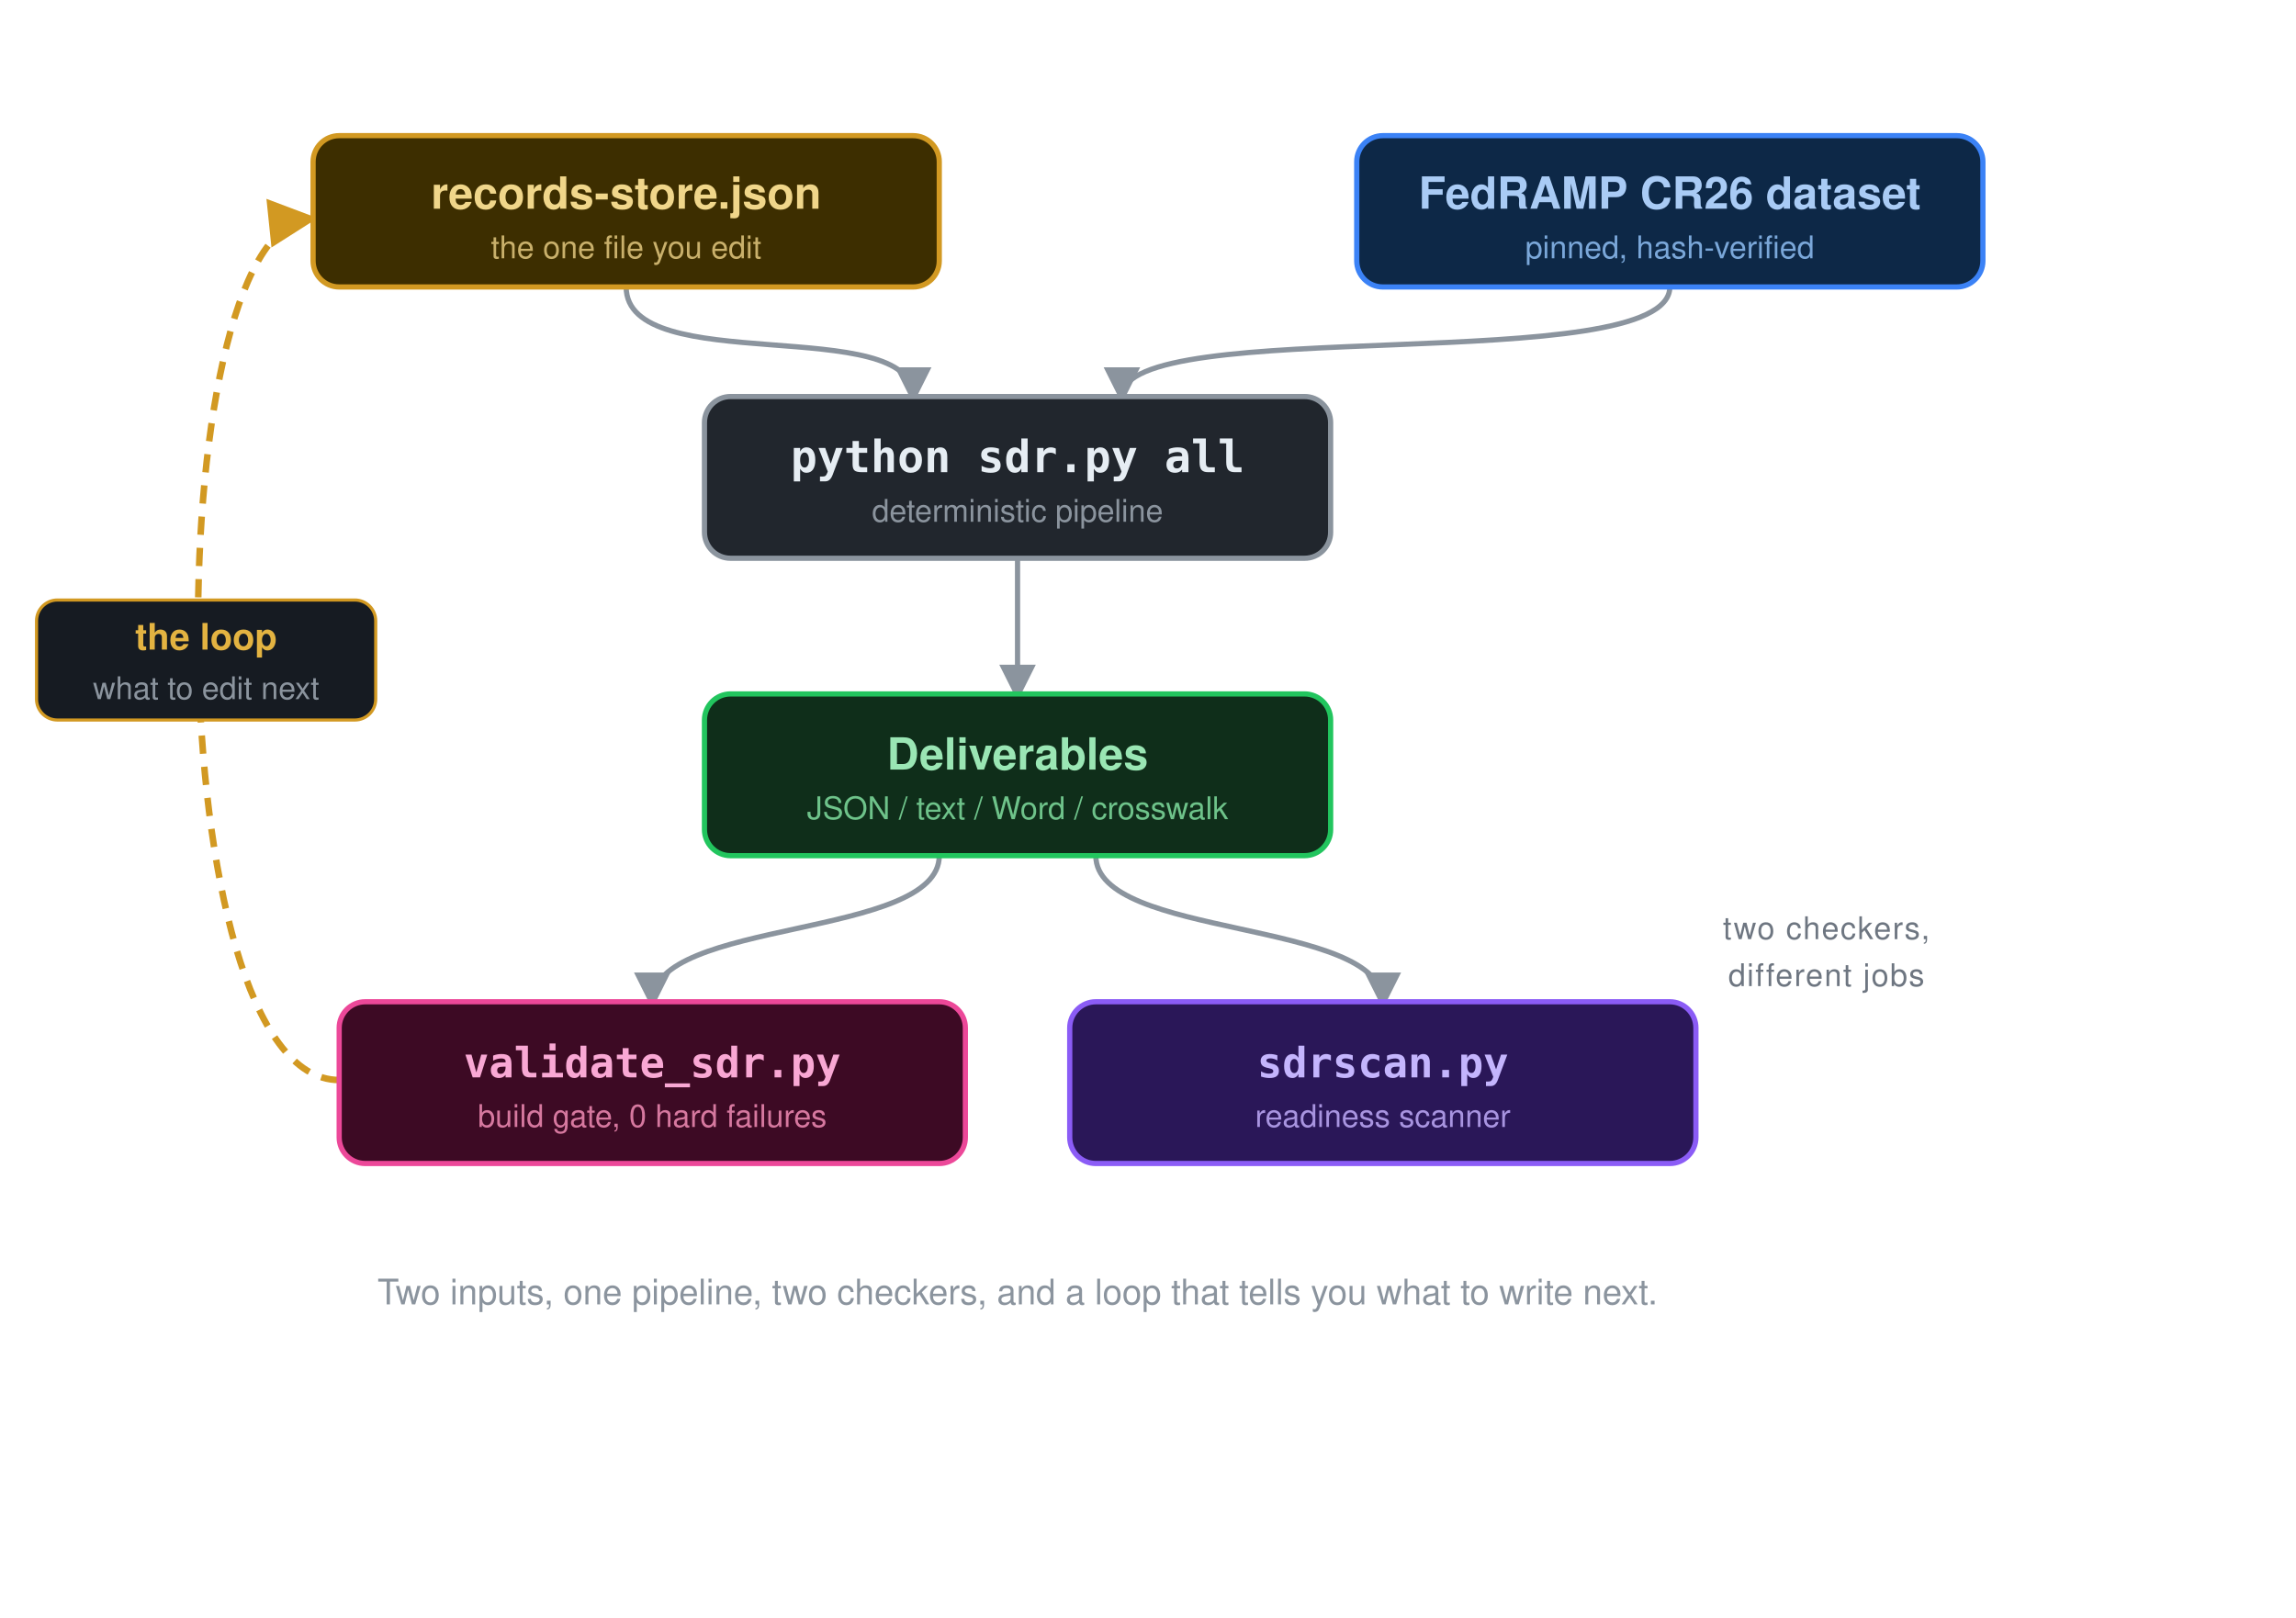
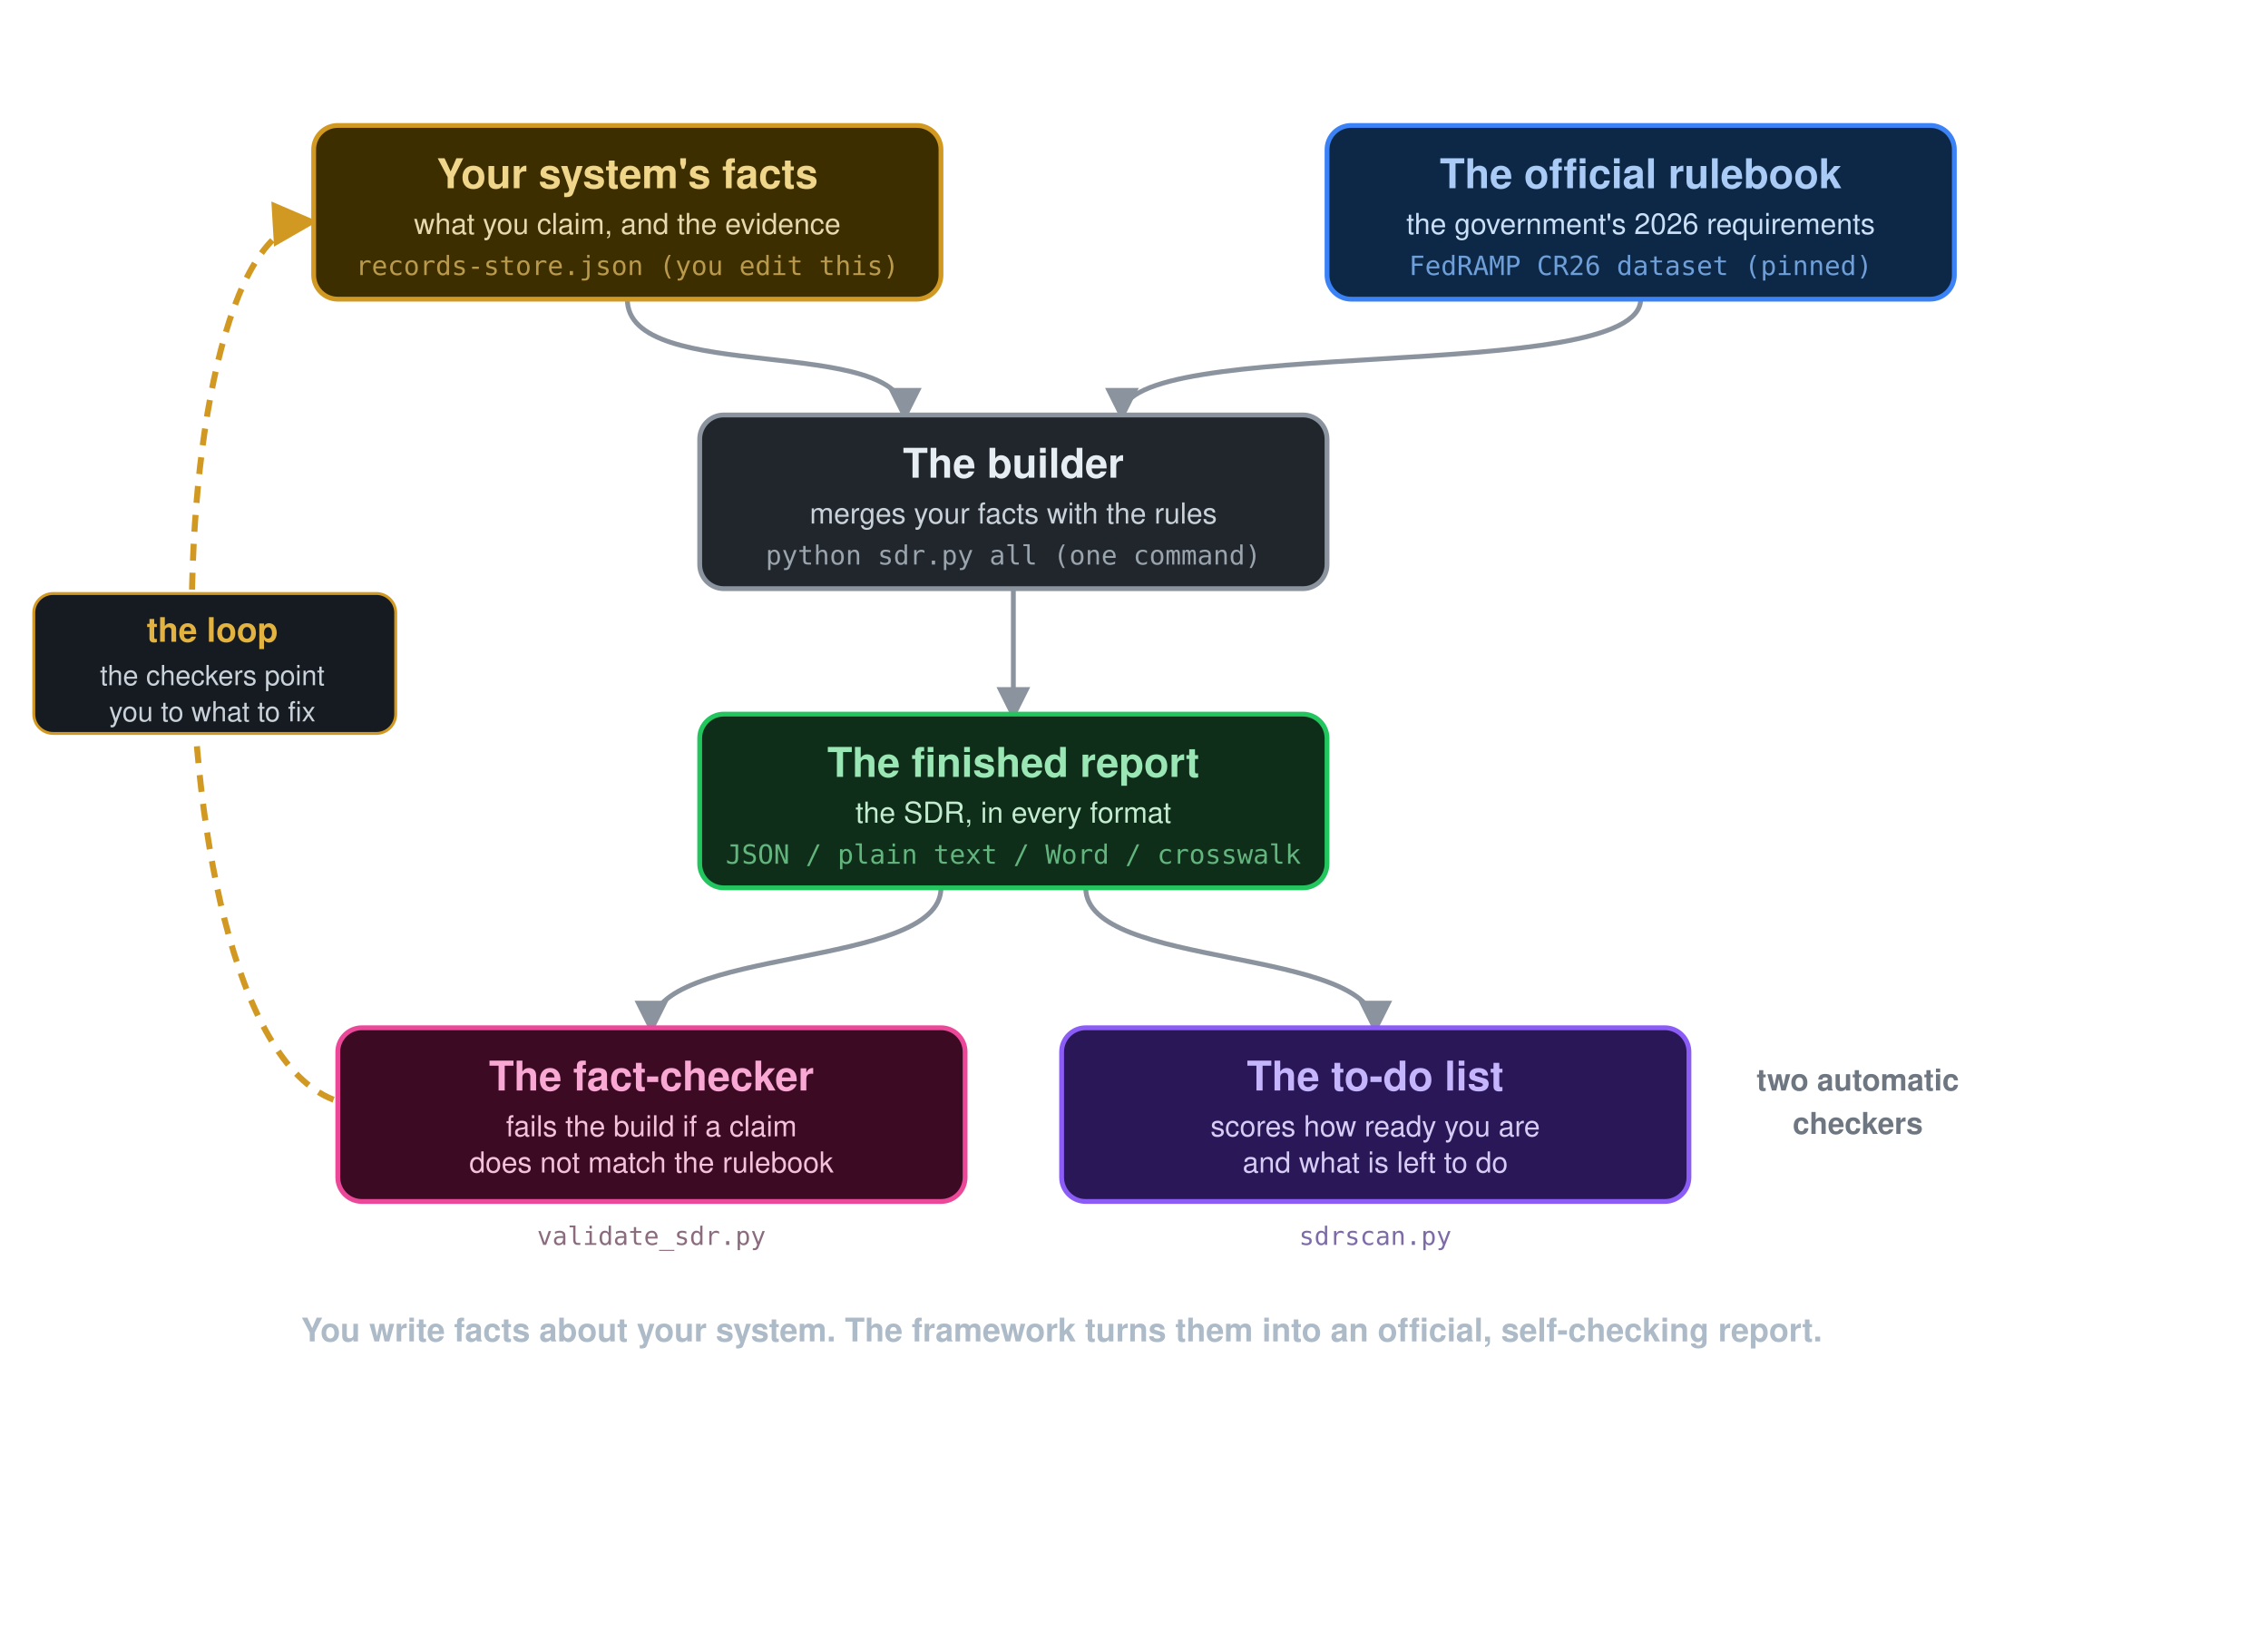
- <svg xmlns="http://www.w3.org/2000/svg" viewBox="0 0 880 620" font-family="-apple-system,BlinkMacSystemFont,'Segoe UI',Helvetica,Arial,sans-serif">
+ <svg xmlns="http://www.w3.org/2000/svg" viewBox="0 0 940 680" font-family="-apple-system,BlinkMacSystemFont,'Segoe UI',Helvetica,Arial,sans-serif">
  <defs>
    <marker id="arrow" viewBox="0 0 10 10" refX="8" refY="5" markerWidth="7" markerHeight="7" orient="auto-start-reverse">
      <path d="M0,0 L10,5 L0,10 z" fill="#8b949e" />
    </marker>
    <marker id="arrowLoop" viewBox="0 0 10 10" refX="8" refY="5" markerWidth="7.5" markerHeight="7.5" orient="auto-start-reverse">
      <path d="M0,0 L10,5 L0,10 z" fill="#d29922" />
    </marker>
  </defs>
  <g stroke="#8b949e" stroke-width="2" fill="none">
-     <path d="M240,110 C240,145 350,120 350,152" marker-end="url(#arrow)" />
-     <path d="M640,110 C640,145 430,120 430,152" marker-end="url(#arrow)" />
-     <path d="M390,214 L390,266" marker-end="url(#arrow)" />
-     <path d="M360,328 C360,360 250,352 250,384" marker-end="url(#arrow)" />
-     <path d="M420,328 C420,360 530,352 530,384" marker-end="url(#arrow)" />
+     <path d="M260,124 C260,160 375,138 375,172" marker-end="url(#arrow)" />
+     <path d="M680,124 C680,160 465,138 465,172" marker-end="url(#arrow)" />
+     <path d="M420,244 L420,296" marker-end="url(#arrow)" />
+     <path d="M390,368 C390,402 270,392 270,426" marker-end="url(#arrow)" />
+     <path d="M450,368 C450,402 570,392 570,426" marker-end="url(#arrow)" />
  </g>
-   <path d="M130,414 C60,414 60,90 118,84" fill="none" stroke="#d29922" stroke-width="2.5" stroke-dasharray="7 5" marker-end="url(#arrowLoop)" />
-   <path d="M130,414 L156,414" fill="none" stroke="#d29922" stroke-width="2.5" stroke-dasharray="7 5" />
-   <g transform="translate(70,250)">
-     <rect x="-56" y="-20" width="130" height="46" rx="8" fill="#161b22" stroke="#d29922" stroke-width="1.2" />
-     <text x="9" y="-1" fill="#e3b341" font-size="14" text-anchor="middle" font-weight="700">the loop</text>
-     <text x="9" y="18" fill="#8b949e" font-size="12" text-anchor="middle">what to edit next</text>
+   <path d="M150,458 C60,458 60,96 128,92" fill="none" stroke="#d29922" stroke-width="2.5" stroke-dasharray="7 5" marker-end="url(#arrowLoop)" />
+   <path d="M150,458 L176,458" fill="none" stroke="#d29922" stroke-width="2.5" stroke-dasharray="7 5" />
+   <g transform="translate(72,272)">
+     <rect x="-58" y="-26" width="150" height="58" rx="8" fill="#161b22" stroke="#d29922" stroke-width="1.2" />
+     <text x="16" y="-6" fill="#e3b341" font-size="14" text-anchor="middle" font-weight="700">the loop</text>
+     <text x="16" y="12" fill="#c9d1d9" font-size="11.5" text-anchor="middle">the checkers point</text>
+     <text x="16" y="27" fill="#c9d1d9" font-size="11.5" text-anchor="middle">you to what to fix</text>
  </g>
  <g>
-     <rect x="120" y="52" width="240" height="58" rx="10" fill="#3d2e00" stroke="#d29922" stroke-width="2" />
-     <text x="240" y="80" fill="#f0d68a" font-size="17" text-anchor="middle" font-weight="600">records-store.json</text>
-     <text x="240" y="99" fill="#c9b06b" font-size="12" text-anchor="middle">the one file you edit</text>
+     <rect x="130" y="52" width="260" height="72" rx="10" fill="#3d2e00" stroke="#d29922" stroke-width="2" />
+     <text x="260" y="78" fill="#f0d68a" font-size="17" text-anchor="middle" font-weight="700">Your system's facts</text>
+     <text x="260" y="97" fill="#e6d9b0" font-size="12" text-anchor="middle">what you claim, and the evidence</text>
+     <text x="260" y="114" fill="#b99a4d" font-size="11" text-anchor="middle" font-family="ui-monospace,'SF Mono',Menlo,Consolas,monospace">records-store.json  (you edit this)</text>
  </g>
  <g>
-     <rect x="520" y="52" width="240" height="58" rx="10" fill="#0d2847" stroke="#3b82f6" stroke-width="2" />
-     <text x="640" y="80" fill="#a9cbf5" font-size="17" text-anchor="middle" font-weight="600">FedRAMP CR26 dataset</text>
-     <text x="640" y="99" fill="#7aa7d9" font-size="12" text-anchor="middle">pinned, hash-verified</text>
+     <rect x="550" y="52" width="260" height="72" rx="10" fill="#0d2847" stroke="#3b82f6" stroke-width="2" />
+     <text x="680" y="78" fill="#a9cbf5" font-size="17" text-anchor="middle" font-weight="700">The official rulebook</text>
+     <text x="680" y="97" fill="#cbe0f7" font-size="12" text-anchor="middle">the government's 2026 requirements</text>
+     <text x="680" y="114" fill="#6f9fd8" font-size="11" text-anchor="middle" font-family="ui-monospace,'SF Mono',Menlo,Consolas,monospace">FedRAMP CR26 dataset  (pinned)</text>
  </g>
  <g>
-     <rect x="270" y="152" width="240" height="62" rx="10" fill="#21262d" stroke="#8b949e" stroke-width="2" />
-     <text x="390" y="181" fill="#e6edf3" font-size="17" text-anchor="middle" font-weight="600" font-family="ui-monospace,'SF Mono',Menlo,Consolas,monospace">python sdr.py all</text>
-     <text x="390" y="200" fill="#8b949e" font-size="12" text-anchor="middle">deterministic pipeline</text>
+     <rect x="290" y="172" width="260" height="72" rx="10" fill="#21262d" stroke="#8b949e" stroke-width="2" />
+     <text x="420" y="198" fill="#e6edf3" font-size="17" text-anchor="middle" font-weight="700">The builder</text>
+     <text x="420" y="217" fill="#c9d1d9" font-size="12" text-anchor="middle">merges your facts with the rules</text>
+     <text x="420" y="234" fill="#9aa4ad" font-size="11" text-anchor="middle" font-family="ui-monospace,'SF Mono',Menlo,Consolas,monospace">python sdr.py all  (one command)</text>
  </g>
  <g>
-     <rect x="270" y="266" width="240" height="62" rx="10" fill="#0f2e1a" stroke="#22c55e" stroke-width="2" />
-     <text x="390" y="295" fill="#9ae6b4" font-size="17" text-anchor="middle" font-weight="600">Deliverables</text>
-     <text x="390" y="314" fill="#6ec38a" font-size="12" text-anchor="middle">JSON / text / Word / crosswalk</text>
+     <rect x="290" y="296" width="260" height="72" rx="10" fill="#0f2e1a" stroke="#22c55e" stroke-width="2" />
+     <text x="420" y="322" fill="#9ae6b4" font-size="17" text-anchor="middle" font-weight="700">The finished report</text>
+     <text x="420" y="341" fill="#c3ecd0" font-size="12" text-anchor="middle">the SDR, in every format</text>
+     <text x="420" y="358" fill="#63b57e" font-size="11" text-anchor="middle" font-family="ui-monospace,'SF Mono',Menlo,Consolas,monospace">JSON / plain text / Word / crosswalk</text>
  </g>
-   <text x="700" y="360" fill="#6e7681" font-size="12" text-anchor="middle" letter-spacing="0.5">two checkers,</text>
-   <text x="700" y="378" fill="#6e7681" font-size="12" text-anchor="middle" letter-spacing="0.5">different jobs</text>
+   <text x="770" y="452" fill="#6e7681" font-size="12.5" text-anchor="middle" font-weight="600">two automatic</text>
+   <text x="770" y="470" fill="#6e7681" font-size="12.5" text-anchor="middle" font-weight="600">checkers</text>
  <g>
-     <rect x="130" y="384" width="240" height="62" rx="10" fill="#3d0a24" stroke="#ec4899" stroke-width="2" />
-     <text x="250" y="413" fill="#f9a8d4" font-size="16" text-anchor="middle" font-weight="600" font-family="ui-monospace,'SF Mono',Menlo,Consolas,monospace">validate_sdr.py</text>
-     <text x="250" y="432" fill="#d6789f" font-size="12" text-anchor="middle">build gate, 0 hard failures</text>
+     <rect x="140" y="426" width="260" height="72" rx="10" fill="#3d0a24" stroke="#ec4899" stroke-width="2" />
+     <text x="270" y="452" fill="#f9a8d4" font-size="17" text-anchor="middle" font-weight="700">The fact-checker</text>
+     <text x="270" y="471" fill="#f3c2da" font-size="12" text-anchor="middle">fails the build if a claim</text>
+     <text x="270" y="486" fill="#f3c2da" font-size="12" text-anchor="middle">does not match the rulebook</text>
  </g>
  <g>
-     <rect x="410" y="384" width="240" height="62" rx="10" fill="#2a1758" stroke="#8b5cf6" stroke-width="2" />
-     <text x="530" y="413" fill="#c4b5fd" font-size="16" text-anchor="middle" font-weight="600" font-family="ui-monospace,'SF Mono',Menlo,Consolas,monospace">sdrscan.py</text>
-     <text x="530" y="432" fill="#a894e0" font-size="12" text-anchor="middle">readiness scanner</text>
+     <rect x="440" y="426" width="260" height="72" rx="10" fill="#2a1758" stroke="#8b5cf6" stroke-width="2" />
+     <text x="570" y="452" fill="#c4b5fd" font-size="17" text-anchor="middle" font-weight="700">The to-do list</text>
+     <text x="570" y="471" fill="#d6ccf5" font-size="12" text-anchor="middle">scores how ready you are</text>
+     <text x="570" y="486" fill="#d6ccf5" font-size="12" text-anchor="middle">and what is left to do</text>
  </g>
-   <text x="390" y="500" fill="#8b949e" font-size="13.5" text-anchor="middle">Two inputs, one pipeline, two checkers, and a loop that tells you what to write next.</text>
+   <text x="270" y="516" fill="#8b6b7e" font-size="10.5" text-anchor="middle" font-family="ui-monospace,'SF Mono',Menlo,Consolas,monospace">validate_sdr.py</text>
+   <text x="570" y="516" fill="#7d6ba8" font-size="10.5" text-anchor="middle" font-family="ui-monospace,'SF Mono',Menlo,Consolas,monospace">sdrscan.py</text>
+   <text x="440" y="556" fill="#adbac7" font-size="13.5" text-anchor="middle" font-weight="600">You write facts about your system. The framework turns them into an official, self-checking report.</text>
</svg>
